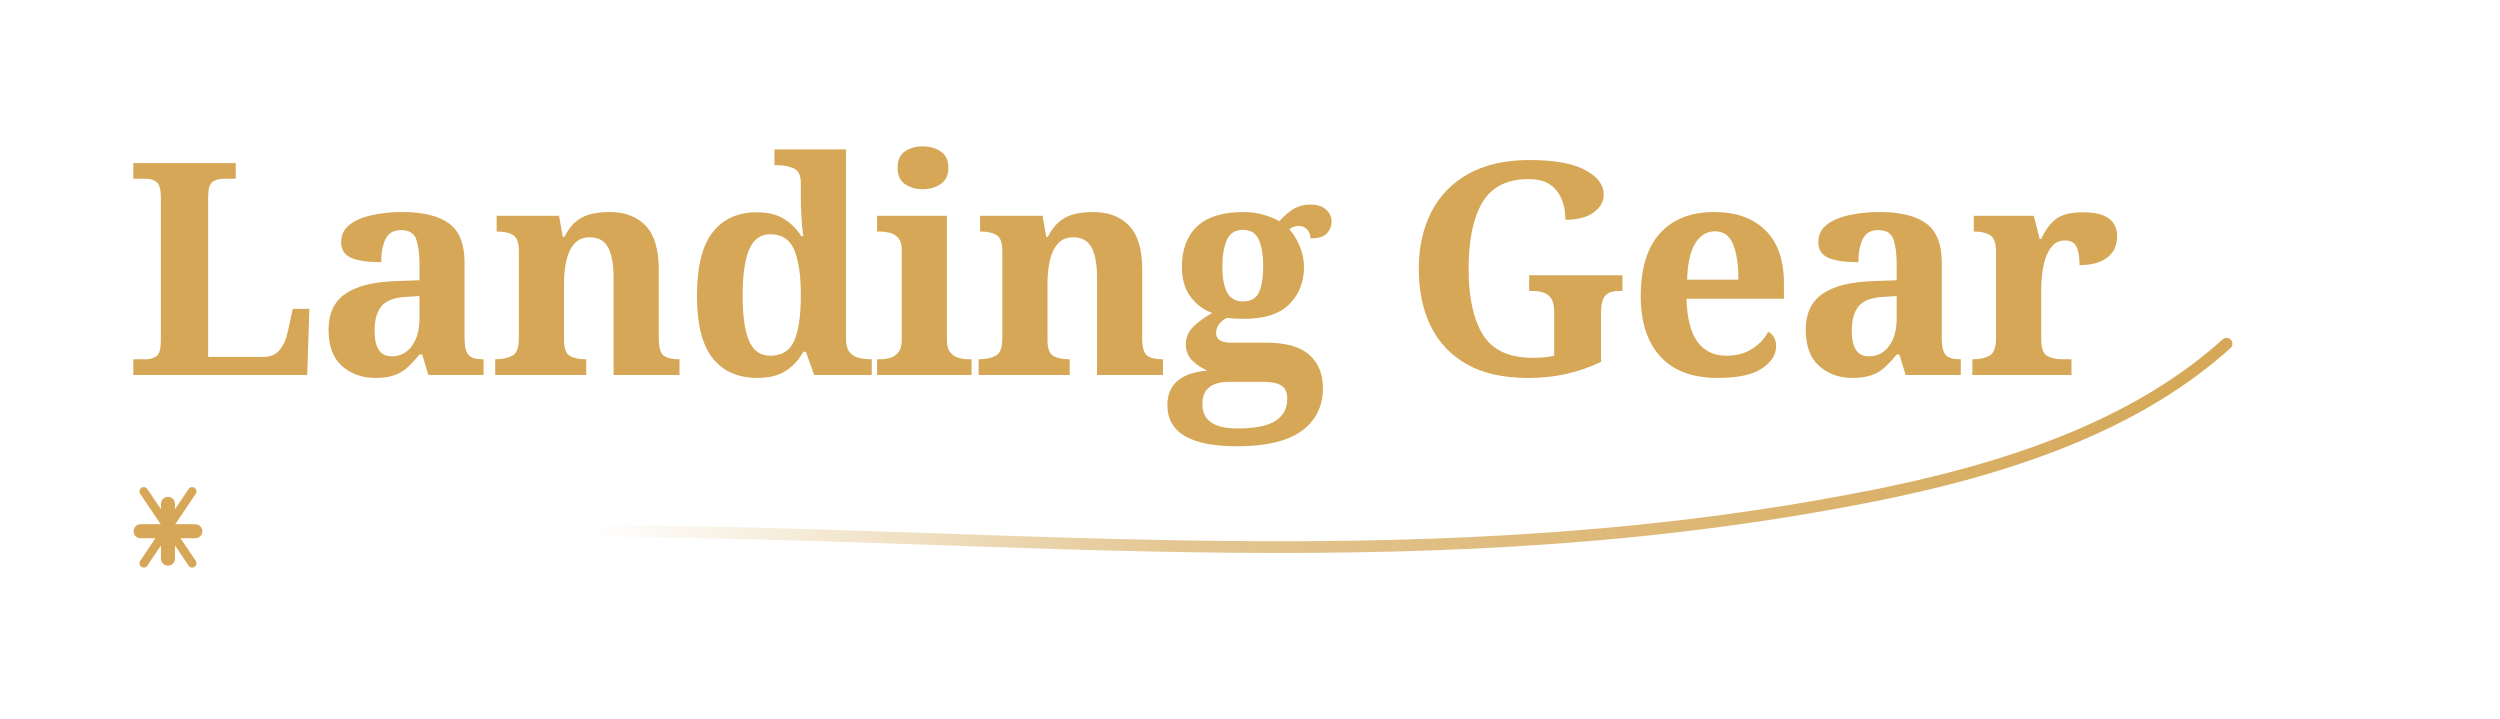
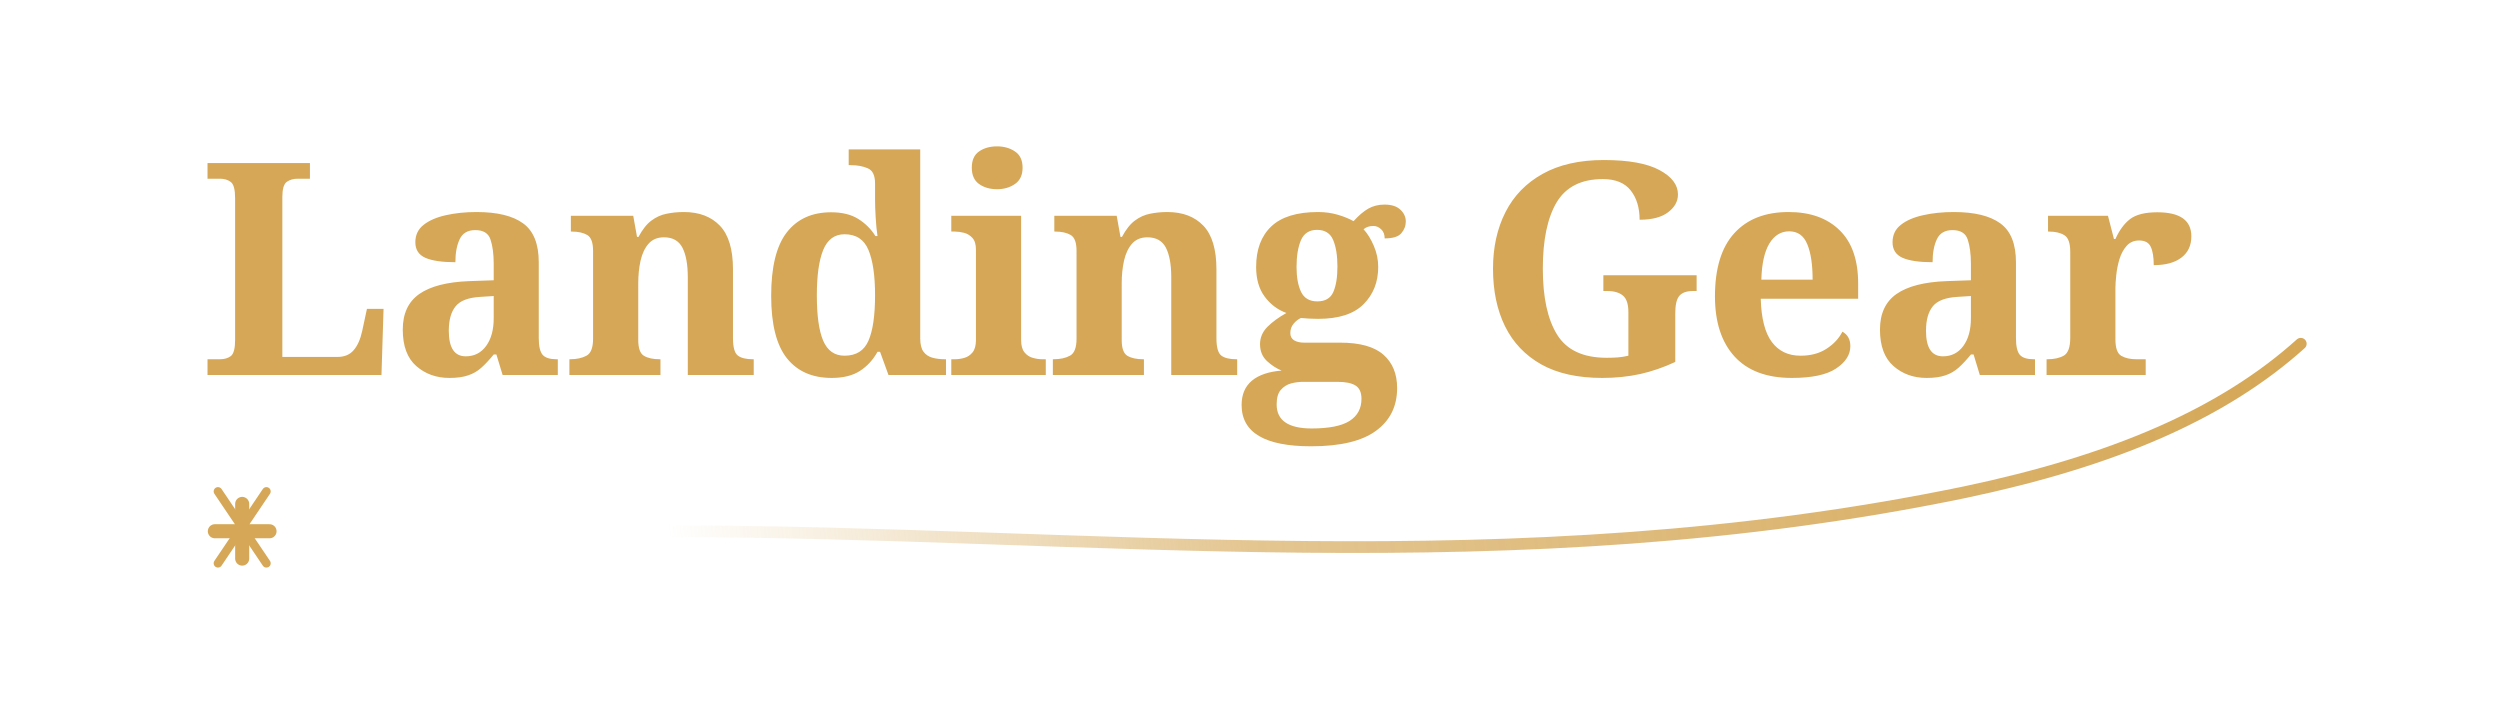
- <svg xmlns="http://www.w3.org/2000/svg" width="320" height="92" viewBox="0 0 320 92" fill="none" role="img" aria-labelledby="title desc">
+ <svg xmlns="http://www.w3.org/2000/svg" width="320" height="92" viewBox="0 0 301 92" fill="none" role="img" aria-labelledby="title desc">
  <text x="16" y="48" fill="#D5A756" font-family="Cormorant Garamond, Georgia, serif" font-size="38" font-weight="600" letter-spacing="-0.5">Landing Gear</text>
  <path d="M18 68h7m-3.5-3.5v7" stroke="#D5A756" stroke-width="1.8" stroke-linecap="round" />
  <path d="M18.4 62.9l6.2 9.2M24.6 62.9l-6.2 9.2" stroke="#D5A756" stroke-width="1.1" stroke-linecap="round" />
  <path d="M76 68c54 0 108 7 166-5 19-4 33-10 43-19" stroke="url(#gold)" stroke-width="1.5" stroke-linecap="round" />
  <defs>
    <linearGradient id="gold" x1="76" y1="68" x2="285" y2="44" gradientUnits="userSpaceOnUse">
      <stop stop-color="#D5A756" stop-opacity="0" />
      <stop offset=".35" stop-color="#D5A756" stop-opacity=".65" />
      <stop offset="1" stop-color="#D5A756" />
    </linearGradient>
  </defs>
</svg>
